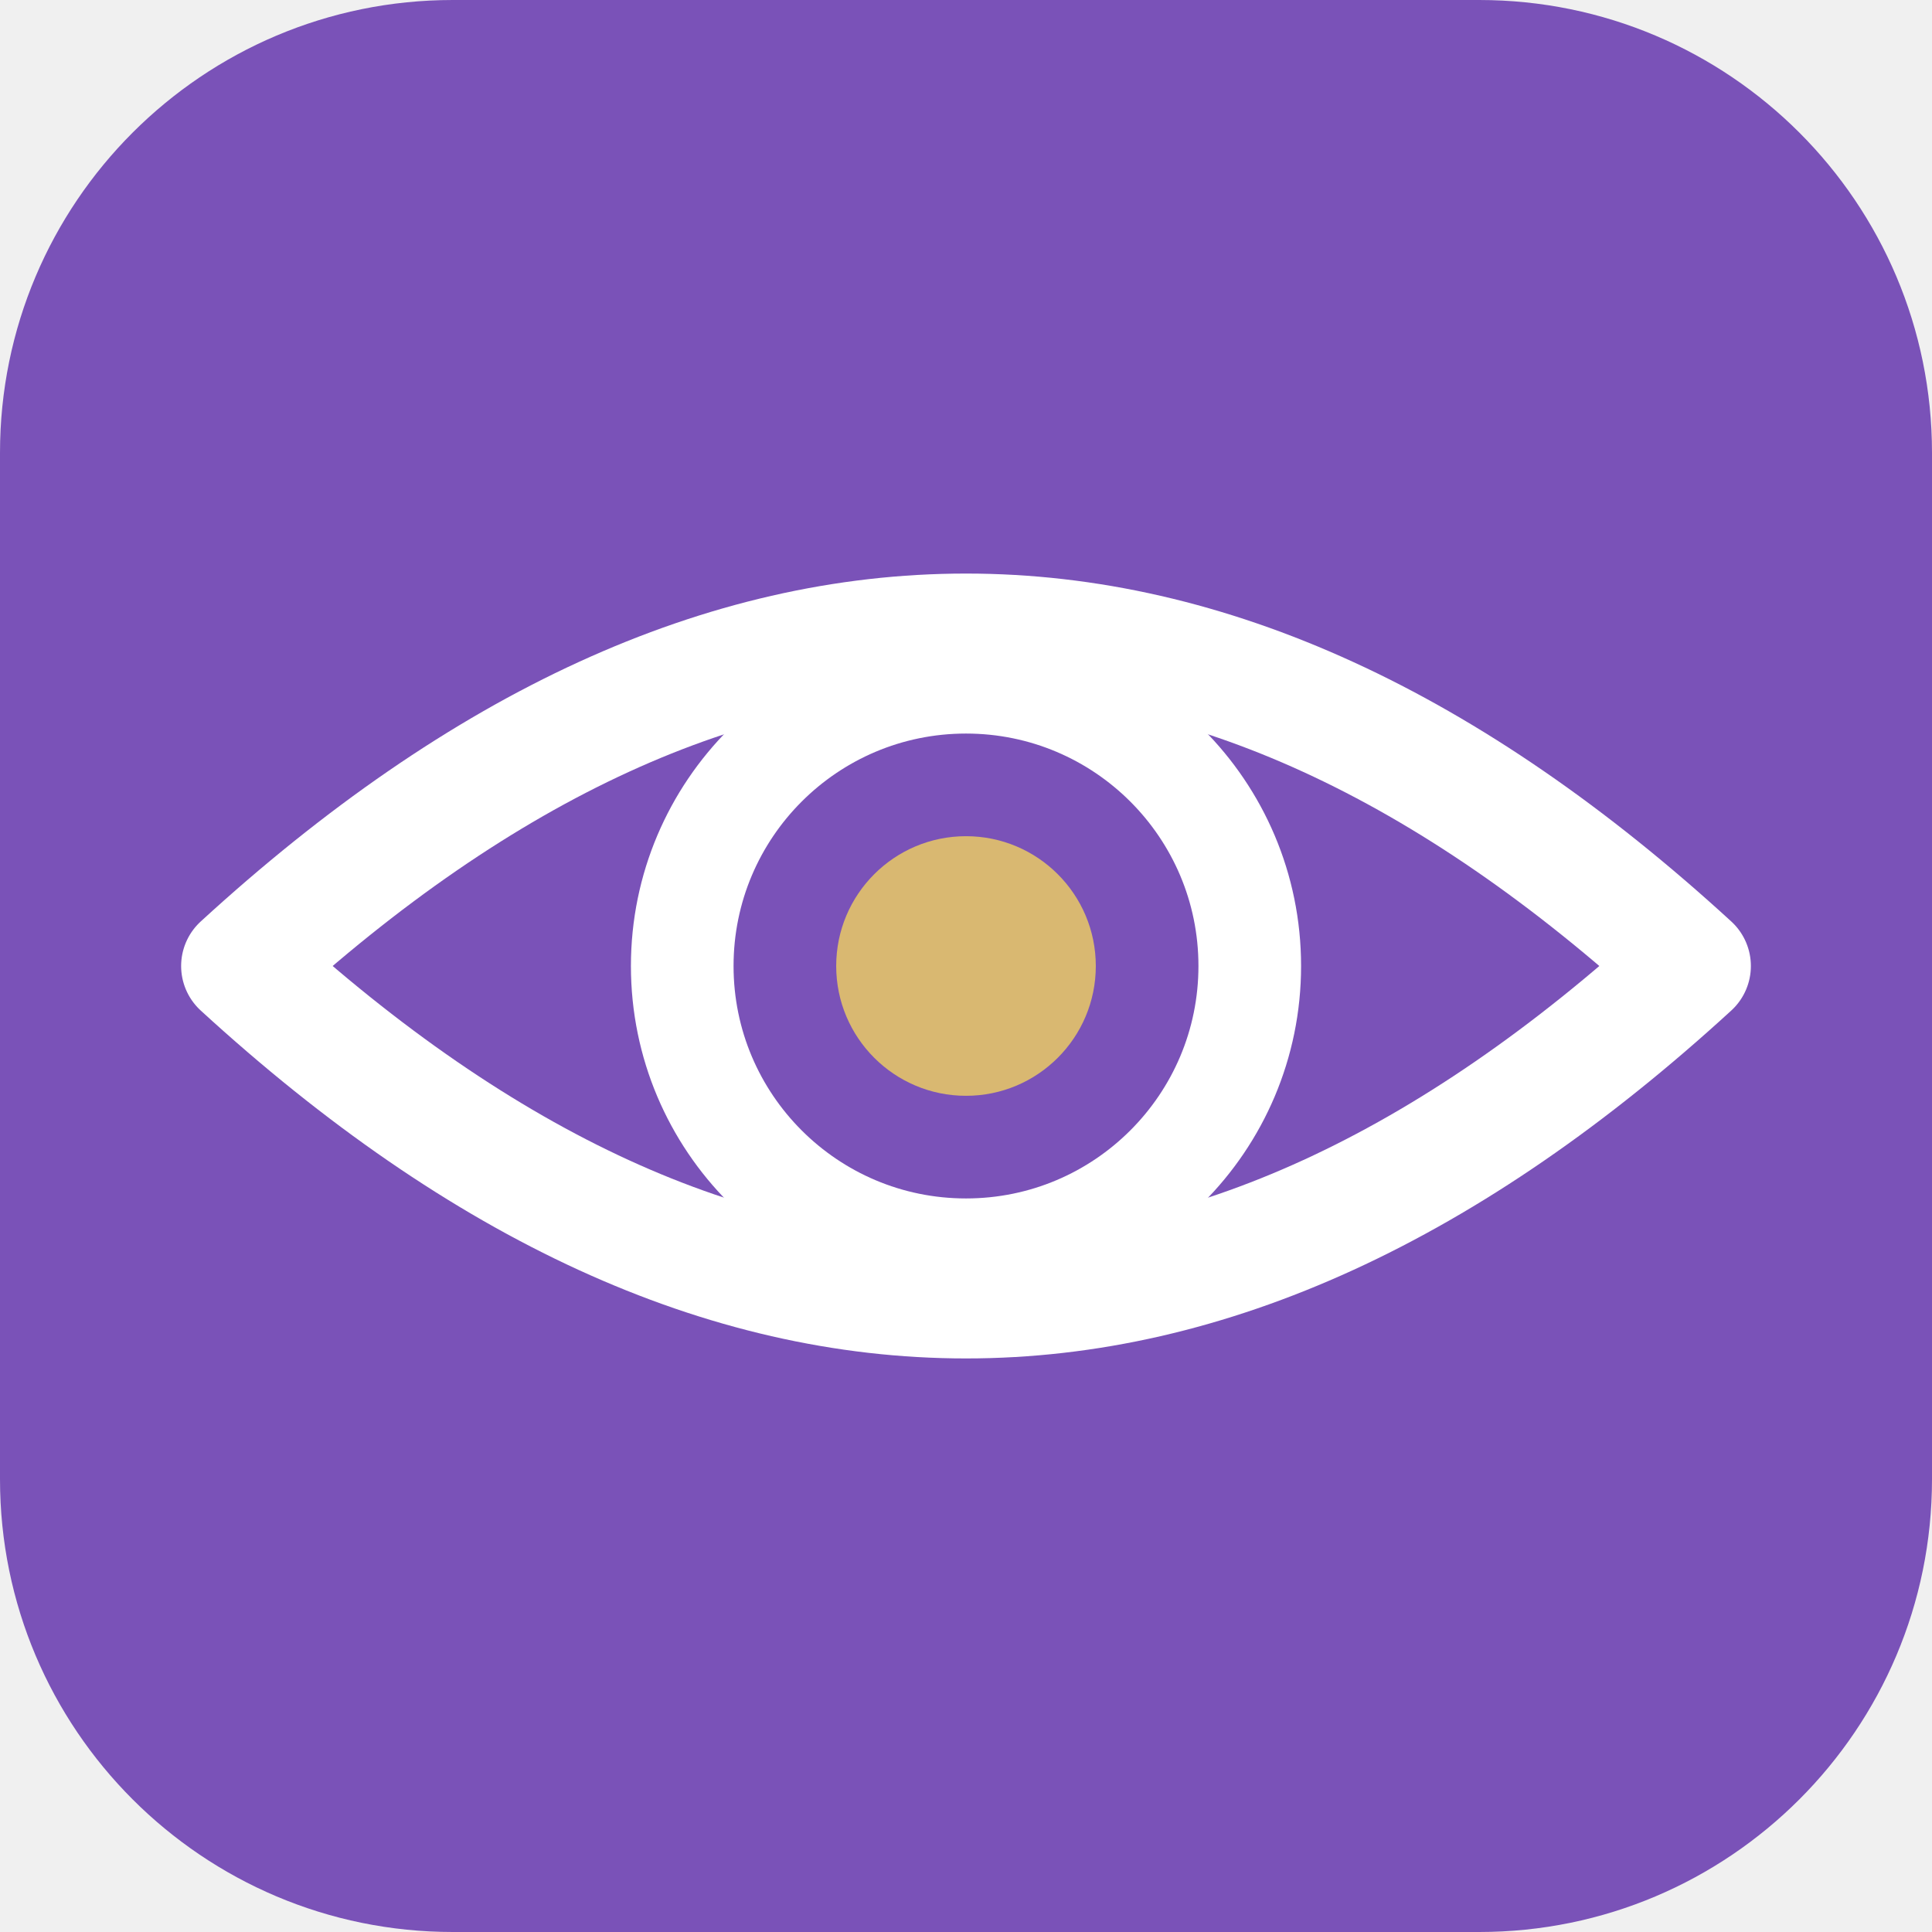
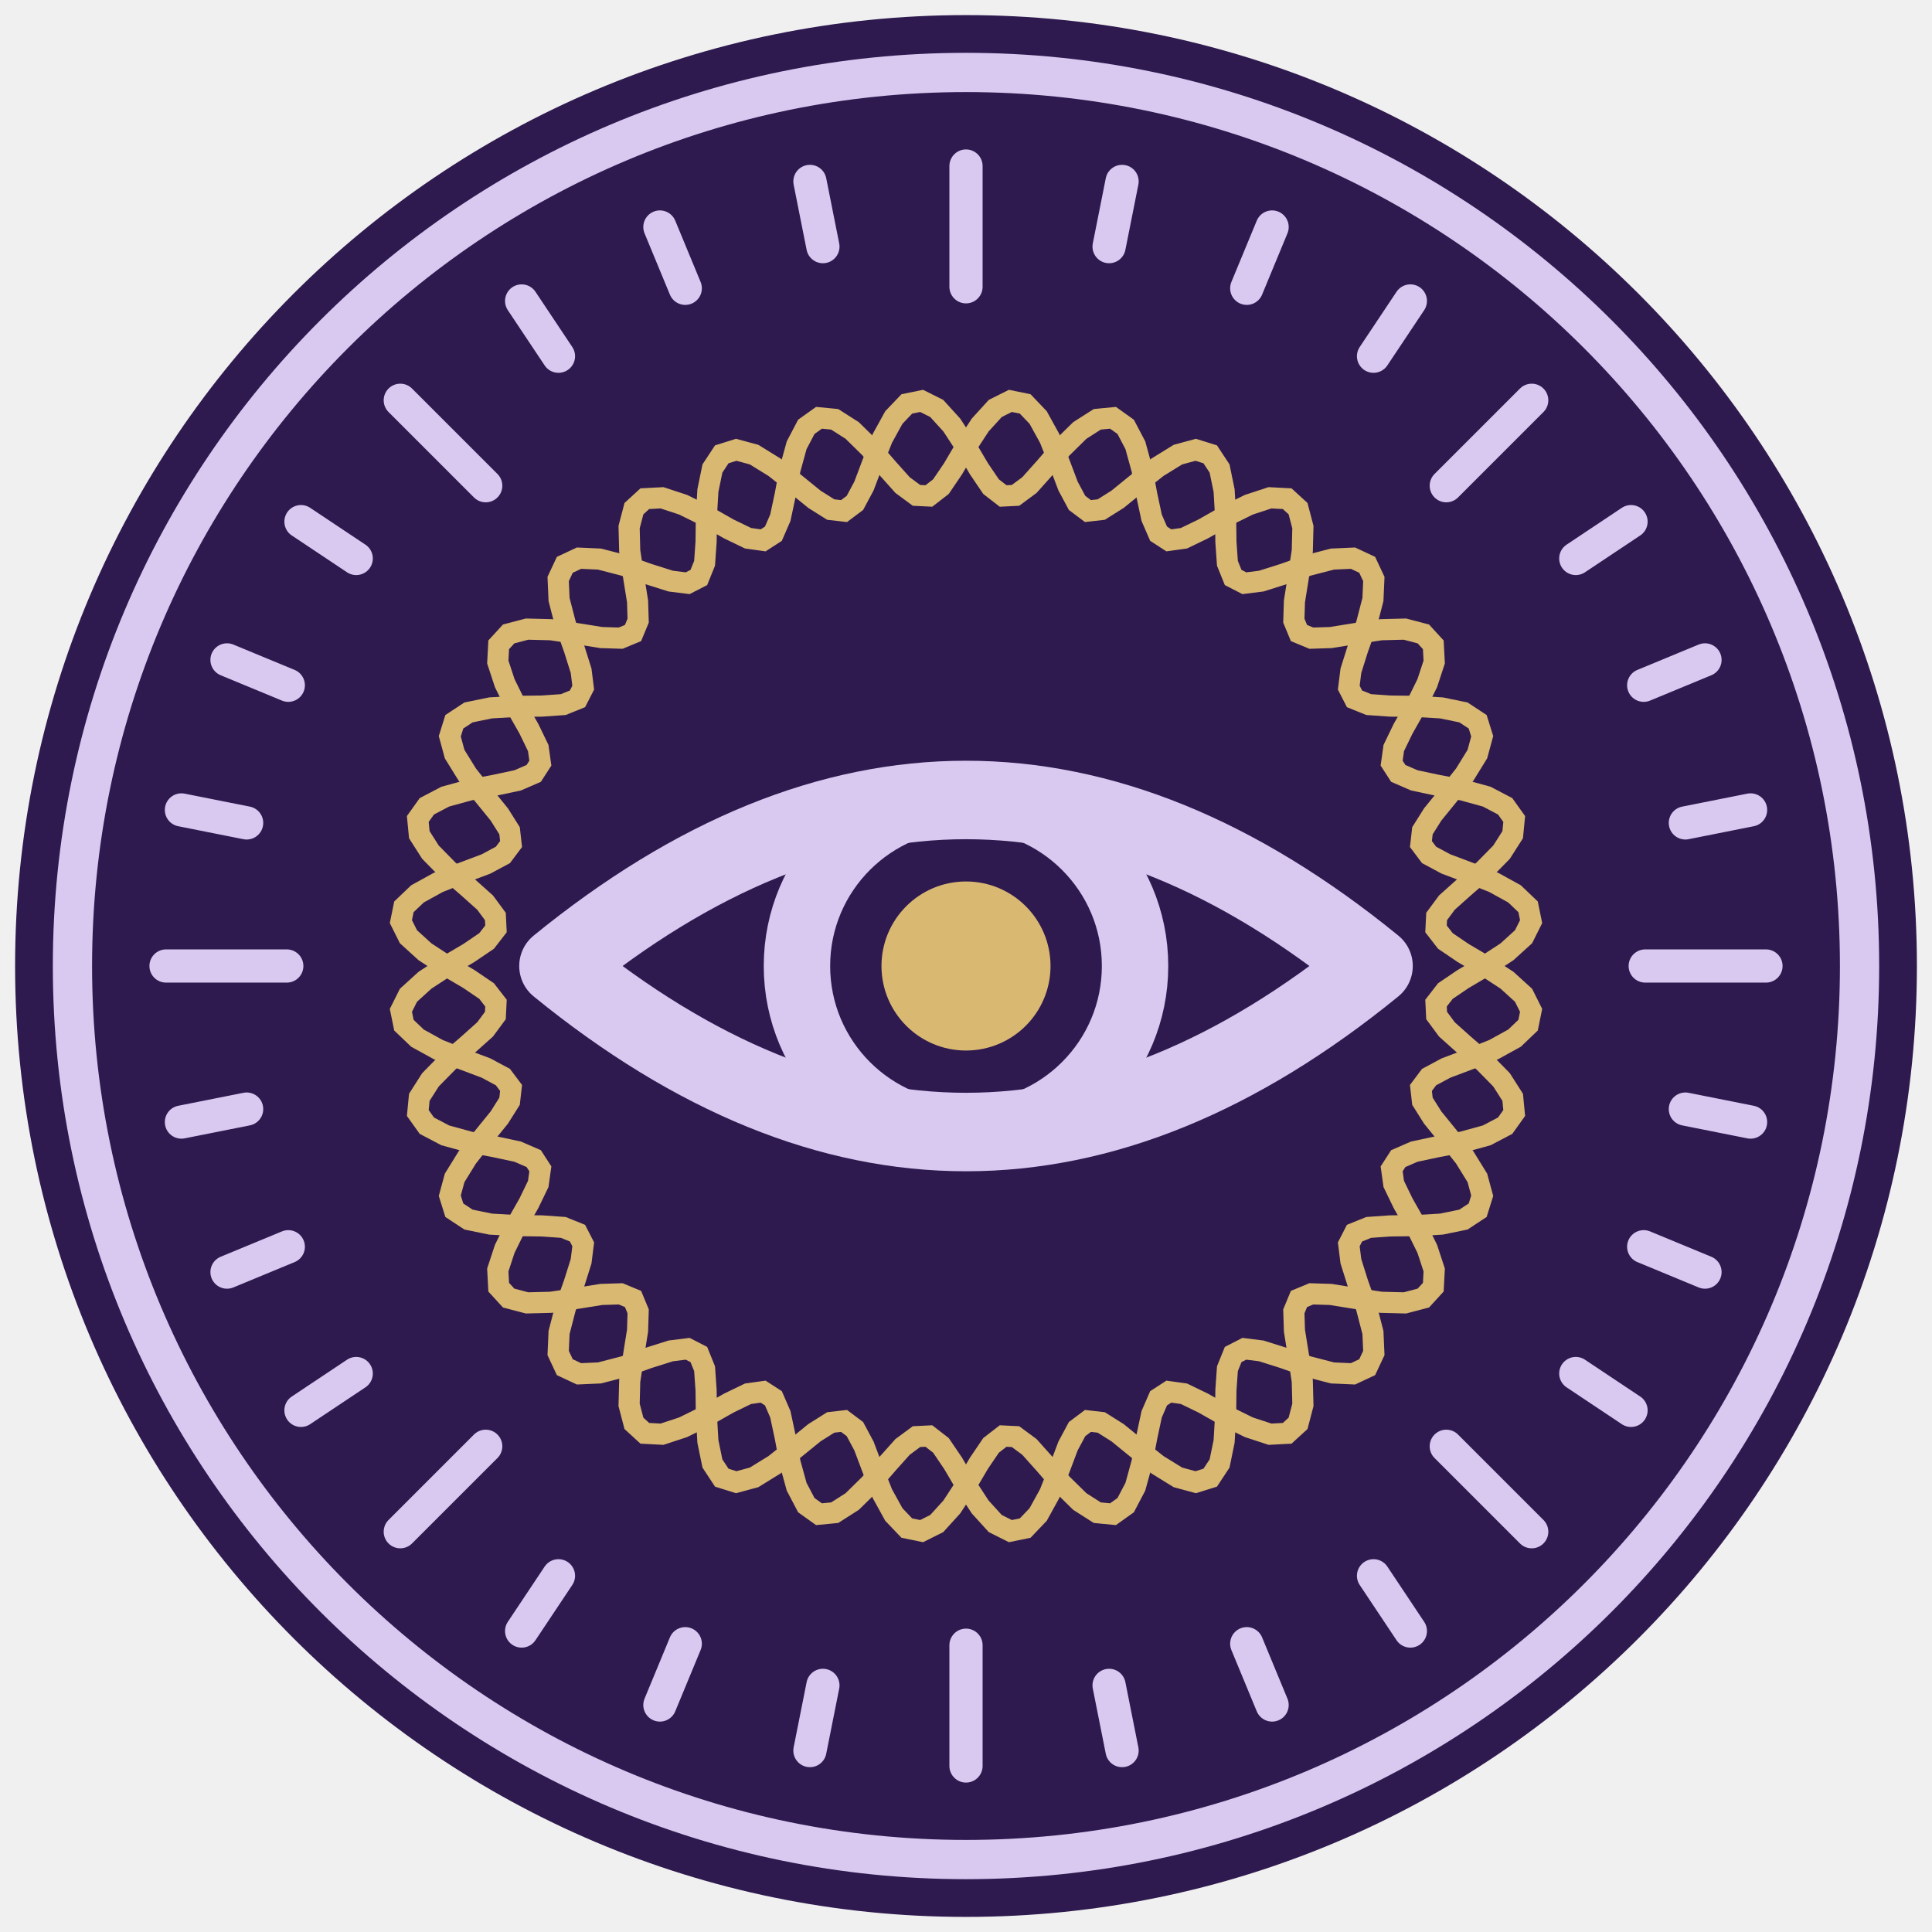
<svg xmlns="http://www.w3.org/2000/svg" viewBox="0 0 64 64" data-brand="aletheia-eye" data-variant="default">
-   <rect width="64" height="64" rx="15" fill="#7a52b8" />
-   <path d="M8 32 Q32 10 56 32 Q32 54 8 32 Z" fill="none" stroke="#ffffff" stroke-width="4" stroke-linejoin="round" />
-   <circle cx="32" cy="32" r="9.4" fill="none" stroke="#ffffff" stroke-width="3.4" />
-   <circle cx="32" cy="32" r="4.3" fill="#d9b871" />
+   <circle cx="32" cy="32" r="31.5" fill="#2e1a4f" />
+   <circle cx="32" cy="32" r="29.6" fill="none" stroke="#d9c9f0" stroke-width="1.3" />
+   <path d="M32 9.5L32 5.5M36.74 8.17L37.17 6.01M41.3 9.55L42.14 7.52M45.5 11.8L46.72 9.97M47.91 16.09L50.74 13.26M52.2 18.5L54.03 17.28M54.45 22.7L56.48 21.86M55.83 27.26L57.99 26.83M54.5 32L58.5 32M55.83 36.74L57.99 37.17M54.45 41.3L56.48 42.14M52.2 45.5L54.03 46.72M47.91 47.91L50.74 50.74M45.5 52.2L46.72 54.03M41.3 54.45L42.14 56.48M36.74 55.83L37.17 57.99M32 54.5L32 58.5M27.26 55.83L26.83 57.99M22.7 54.45L21.86 56.48M18.5 52.2L17.28 54.03M16.09 47.91L13.26 50.74M11.8 45.5L9.97 46.72M9.55 41.3L7.52 42.14M8.17 36.74L6.01 37.17M9.5 32L5.5 32M8.17 27.26L6.01 26.83M9.55 22.7L7.52 21.86M11.8 18.5L9.97 17.28M16.09 16.09L13.26 13.26M18.5 11.8L17.28 9.97M22.7 9.55L21.86 7.52M27.26 8.17L26.83 6.01" stroke="#d9c9f0" stroke-width="1.1" stroke-linecap="round" />
+   <path d="M49.2 32L49.92 32.47L50.47 32.97L50.72 33.47L50.62 33.96L50.17 34.39L49.48 34.77L48.67 35.09L47.9 35.38L47.34 35.68L47.07 36.04L47.12 36.48L47.46 37.02L47.98 37.66L48.52 38.34L48.94 39.02L49.1 39.61L48.95 40.09L48.48 40.4L47.75 40.55L46.9 40.6L46.05 40.61L45.34 40.66L44.87 40.85L44.68 41.22L44.75 41.78L44.98 42.51L45.27 43.33L45.48 44.14L45.51 44.82L45.29 45.29L44.82 45.51L44.14 45.48L43.33 45.27L42.51 44.98L41.78 44.75L41.22 44.68L40.85 44.87L40.66 45.34L40.61 46.05L40.6 46.9L40.55 47.75L40.4 48.48L40.09 48.95L39.61 49.1L39.02 48.94L38.34 48.52L37.66 47.98L37.02 47.46L36.48 47.12L36.04 47.07L35.68 47.34L35.38 47.9L35.09 48.67L34.77 49.48L34.39 50.17L33.96 50.62L33.47 50.72L32.97 50.47L32.47 49.92L32 49.2L31.57 48.47L31.17 47.88L30.77 47.57L30.36 47.59L29.9 47.93L29.39 48.5L28.82 49.16L28.23 49.74L27.65 50.11L27.13 50.16L26.71 49.86L26.39 49.25L26.17 48.45L26.01 47.6L25.85 46.85L25.62 46.32L25.28 46.1L24.78 46.17L24.14 46.48L23.4 46.9L22.63 47.28L21.93 47.51L21.36 47.48L21 47.15L20.84 46.54L20.86 45.75L20.99 44.89L21.12 44.08L21.14 43.44L20.97 43.03L20.56 42.86L19.92 42.88L19.11 43.01L18.25 43.14L17.46 43.16L16.85 43L16.52 42.64L16.49 42.07L16.72 41.37L17.1 40.6L17.52 39.86L17.83 39.22L17.9 38.72L17.68 38.38L17.15 38.15L16.4 37.99L15.55 37.83L14.75 37.61L14.14 37.29L13.84 36.87L13.89 36.35L14.26 35.77L14.84 35.18L15.5 34.61L16.07 34.1L16.41 33.64L16.43 33.23L16.12 32.83L15.53 32.43L14.8 32L14.08 31.53L13.53 31.03L13.28 30.53L13.38 30.04L13.83 29.61L14.52 29.23L15.33 28.91L16.1 28.62L16.66 28.32L16.93 27.96L16.88 27.52L16.54 26.98L16.02 26.34L15.48 25.66L15.06 24.98L14.9 24.39L15.05 23.91L15.52 23.6L16.25 23.45L17.1 23.4L17.95 23.39L18.66 23.34L19.13 23.15L19.32 22.78L19.25 22.22L19.02 21.49L18.73 20.67L18.52 19.86L18.49 19.18L18.71 18.71L19.18 18.49L19.86 18.52L20.67 18.73L21.49 19.02L22.22 19.25L22.78 19.32L23.15 19.13L23.34 18.66L23.39 17.95L23.4 17.1L23.45 16.25L23.6 15.52L23.91 15.05L24.39 14.9L24.98 15.06L25.66 15.48L26.34 16.02L26.98 16.54L27.52 16.88L27.96 16.93L28.32 16.66L28.62 16.1L28.91 15.33L29.23 14.52L29.61 13.83L30.04 13.38L30.53 13.28L31.03 13.53L31.53 14.08L32 14.8L32.43 15.53L32.83 16.12L33.23 16.43L33.64 16.41L34.1 16.07L34.61 15.5L35.18 14.84L35.77 14.26L36.35 13.89L36.87 13.84L37.29 14.14L37.61 14.75L37.83 15.55L37.99 16.4L38.15 17.15L38.38 17.68L38.72 17.9L39.22 17.83L39.86 17.52L40.6 17.1L41.37 16.72L42.07 16.49L42.64 16.52L43 16.85L43.16 17.46L43.14 18.25L43.01 19.11L42.88 19.92L42.86 20.56L43.03 20.97L43.44 21.14L44.08 21.12L44.89 20.99L45.75 20.86L46.54 20.84L47.15 21L47.48 21.36L47.51 21.93L47.28 22.63L46.9 23.4L46.48 24.14L46.17 24.78L46.1 25.28L46.32 25.62L46.85 25.85L47.6 26.01L48.45 26.17L49.25 26.39L49.86 26.71L50.16 27.13L50.11 27.65L49.74 28.23L49.16 28.82L48.5 29.39L47.93 29.9L47.59 30.36L47.57 30.77L47.88 31.17L48.47 31.57L49.2 32Z" fill="none" stroke="#d9b871" stroke-width="0.7" />
+   <path d="M49.2 32L48.47 32.43L47.88 32.83L47.57 33.23L47.59 33.64L47.93 34.1L48.5 34.61L49.16 35.18L49.74 35.77L50.11 36.35L50.16 36.87L49.86 37.29L49.25 37.61L48.45 37.83L47.6 37.99L46.85 38.15L46.32 38.38L46.1 38.72L46.17 39.22L46.48 39.86L46.9 40.6L47.28 41.37L47.51 42.07L47.48 42.64L47.15 43L46.54 43.16L45.75 43.14L44.89 43.01L44.08 42.88L43.44 42.86L43.03 43.03L42.86 43.44L42.88 44.08L43.01 44.89L43.14 45.75L43.16 46.54L43 47.15L42.64 47.48L42.07 47.51L41.37 47.28L40.6 46.9L39.86 46.48L39.22 46.17L38.72 46.1L38.38 46.32L38.15 46.85L37.99 47.6L37.83 48.45L37.61 49.25L37.29 49.86L36.87 50.16L36.35 50.11L35.77 49.74L35.18 49.16L34.61 48.5L34.1 47.93L33.64 47.59L33.23 47.57L32.83 47.88L32.43 48.47L32 49.2L31.53 49.92L31.03 50.47L30.53 50.72L30.04 50.62L29.61 50.17L29.23 49.48L28.91 48.67L28.62 47.9L28.32 47.34L27.96 47.07L27.52 47.12L26.98 47.46L26.34 47.98L25.66 48.52L24.98 48.94L24.39 49.1L23.91 48.95L23.6 48.48L23.45 47.75L23.4 46.9L23.39 46.05L23.34 45.34L23.15 44.87L22.78 44.68L22.22 44.75L21.49 44.98L20.67 45.27L19.86 45.48L19.18 45.51L18.71 45.29L18.49 44.82L18.52 44.14L18.73 43.33L19.02 42.51L19.25 41.78L19.32 41.22L19.13 40.85L18.66 40.66L17.95 40.61L17.1 40.6L16.25 40.55L15.52 40.4L15.05 40.09L14.9 39.61L15.06 39.02L15.48 38.34L16.02 37.66L16.54 37.02L16.88 36.48L16.93 36.04L16.66 35.68L16.1 35.38L15.33 35.09L14.52 34.77L13.83 34.39L13.38 33.96L13.28 33.47L13.53 32.97L14.08 32.47L14.8 32L15.53 31.57L16.12 31.17L16.43 30.77L16.41 30.36L16.07 29.9L15.5 29.39L14.84 28.82L14.26 28.23L13.89 27.65L13.84 27.13L14.14 26.71L14.75 26.39L15.55 26.17L16.4 26.01L17.15 25.85L17.68 25.62L17.9 25.28L17.83 24.78L17.52 24.14L17.1 23.4L16.72 22.63L16.49 21.93L16.52 21.36L16.85 21L17.46 20.84L18.25 20.86L19.11 20.99L19.92 21.12L20.56 21.14L20.97 20.97L21.14 20.56L21.12 19.92L20.99 19.11L20.86 18.25L20.84 17.46L21 16.85L21.36 16.52L21.93 16.49L22.63 16.72L23.4 17.1L24.14 17.52L24.78 17.83L25.28 17.9L25.62 17.68L25.85 17.15L26.01 16.4L26.17 15.55L26.39 14.75L26.71 14.14L27.13 13.84L27.65 13.89L28.23 14.26L28.82 14.84L29.39 15.5L29.9 16.07L30.36 16.41L30.77 16.43L31.17 16.12L31.57 15.53L32 14.8L32.47 14.08L32.97 13.53L33.47 13.28L33.96 13.38L34.39 13.83L34.77 14.52L35.09 15.33L35.38 16.1L35.68 16.66L36.04 16.93L36.48 16.88L37.02 16.54L37.66 16.02L38.34 15.48L39.02 15.06L39.61 14.9L40.09 15.05L40.4 15.52L40.55 16.25L40.6 17.1L40.61 17.95L40.66 18.66L40.85 19.13L41.22 19.32L41.78 19.25L42.51 19.02L43.33 18.73L44.14 18.52L44.82 18.49L45.29 18.71L45.51 19.18L45.48 19.86L45.27 20.67L44.98 21.49L44.75 22.22L44.68 22.78L44.87 23.15L45.34 23.34L46.05 23.39L46.9 23.4L47.75 23.45L48.48 23.6L48.95 23.91L49.1 24.39L48.94 24.98L48.52 25.66L47.98 26.34L47.46 26.98L47.12 27.52L47.07 27.96L47.34 28.32L47.9 28.62L48.67 28.91L49.48 29.23L50.17 29.61L50.62 30.04L50.72 30.53L50.47 31.03L49.92 31.53L49.2 32Z" fill="none" stroke="#d9b871" stroke-width="0.7" />
+   <path d="M18.5 32 Q32 21 45.5 32 Q32 43 18.5 32 Z" fill="none" stroke="#d9c9f0" stroke-width="2.6" stroke-linejoin="round" />
+   <circle cx="32" cy="32" r="5.6" fill="none" stroke="#d9c9f0" stroke-width="2.2" />
+   <circle cx="32" cy="32" r="2.8" fill="#d9b871" />
</svg>
